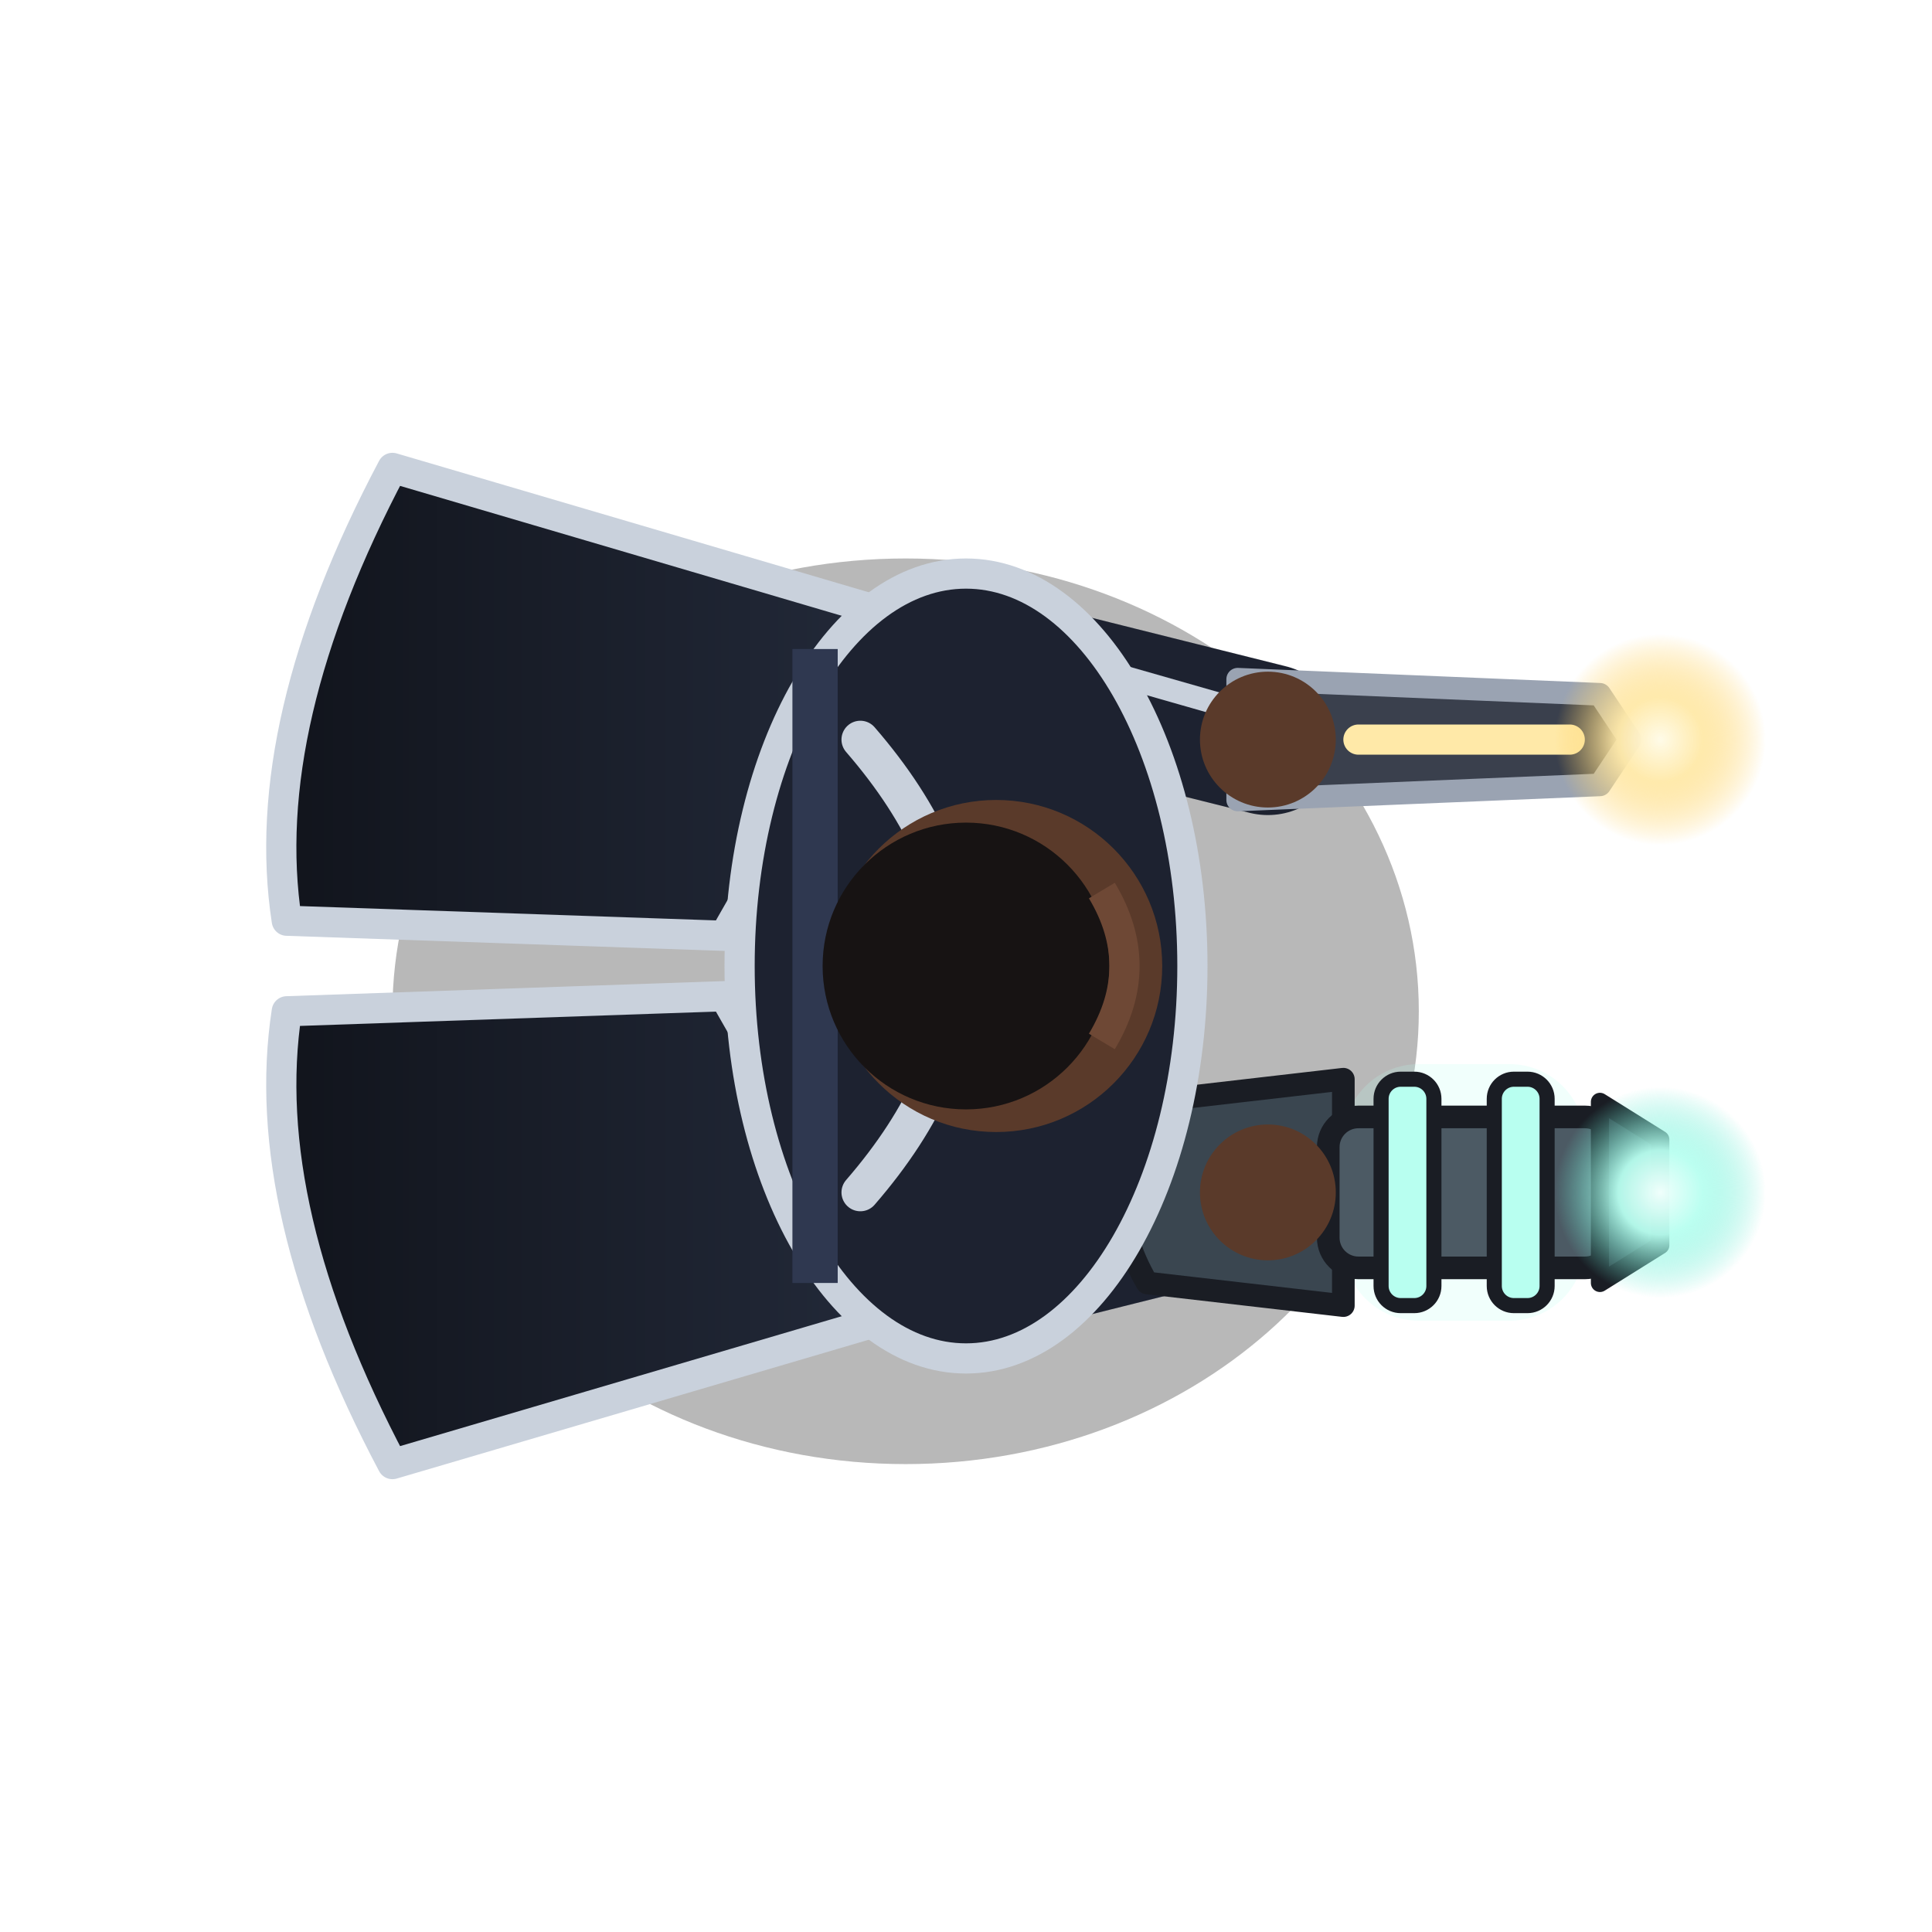
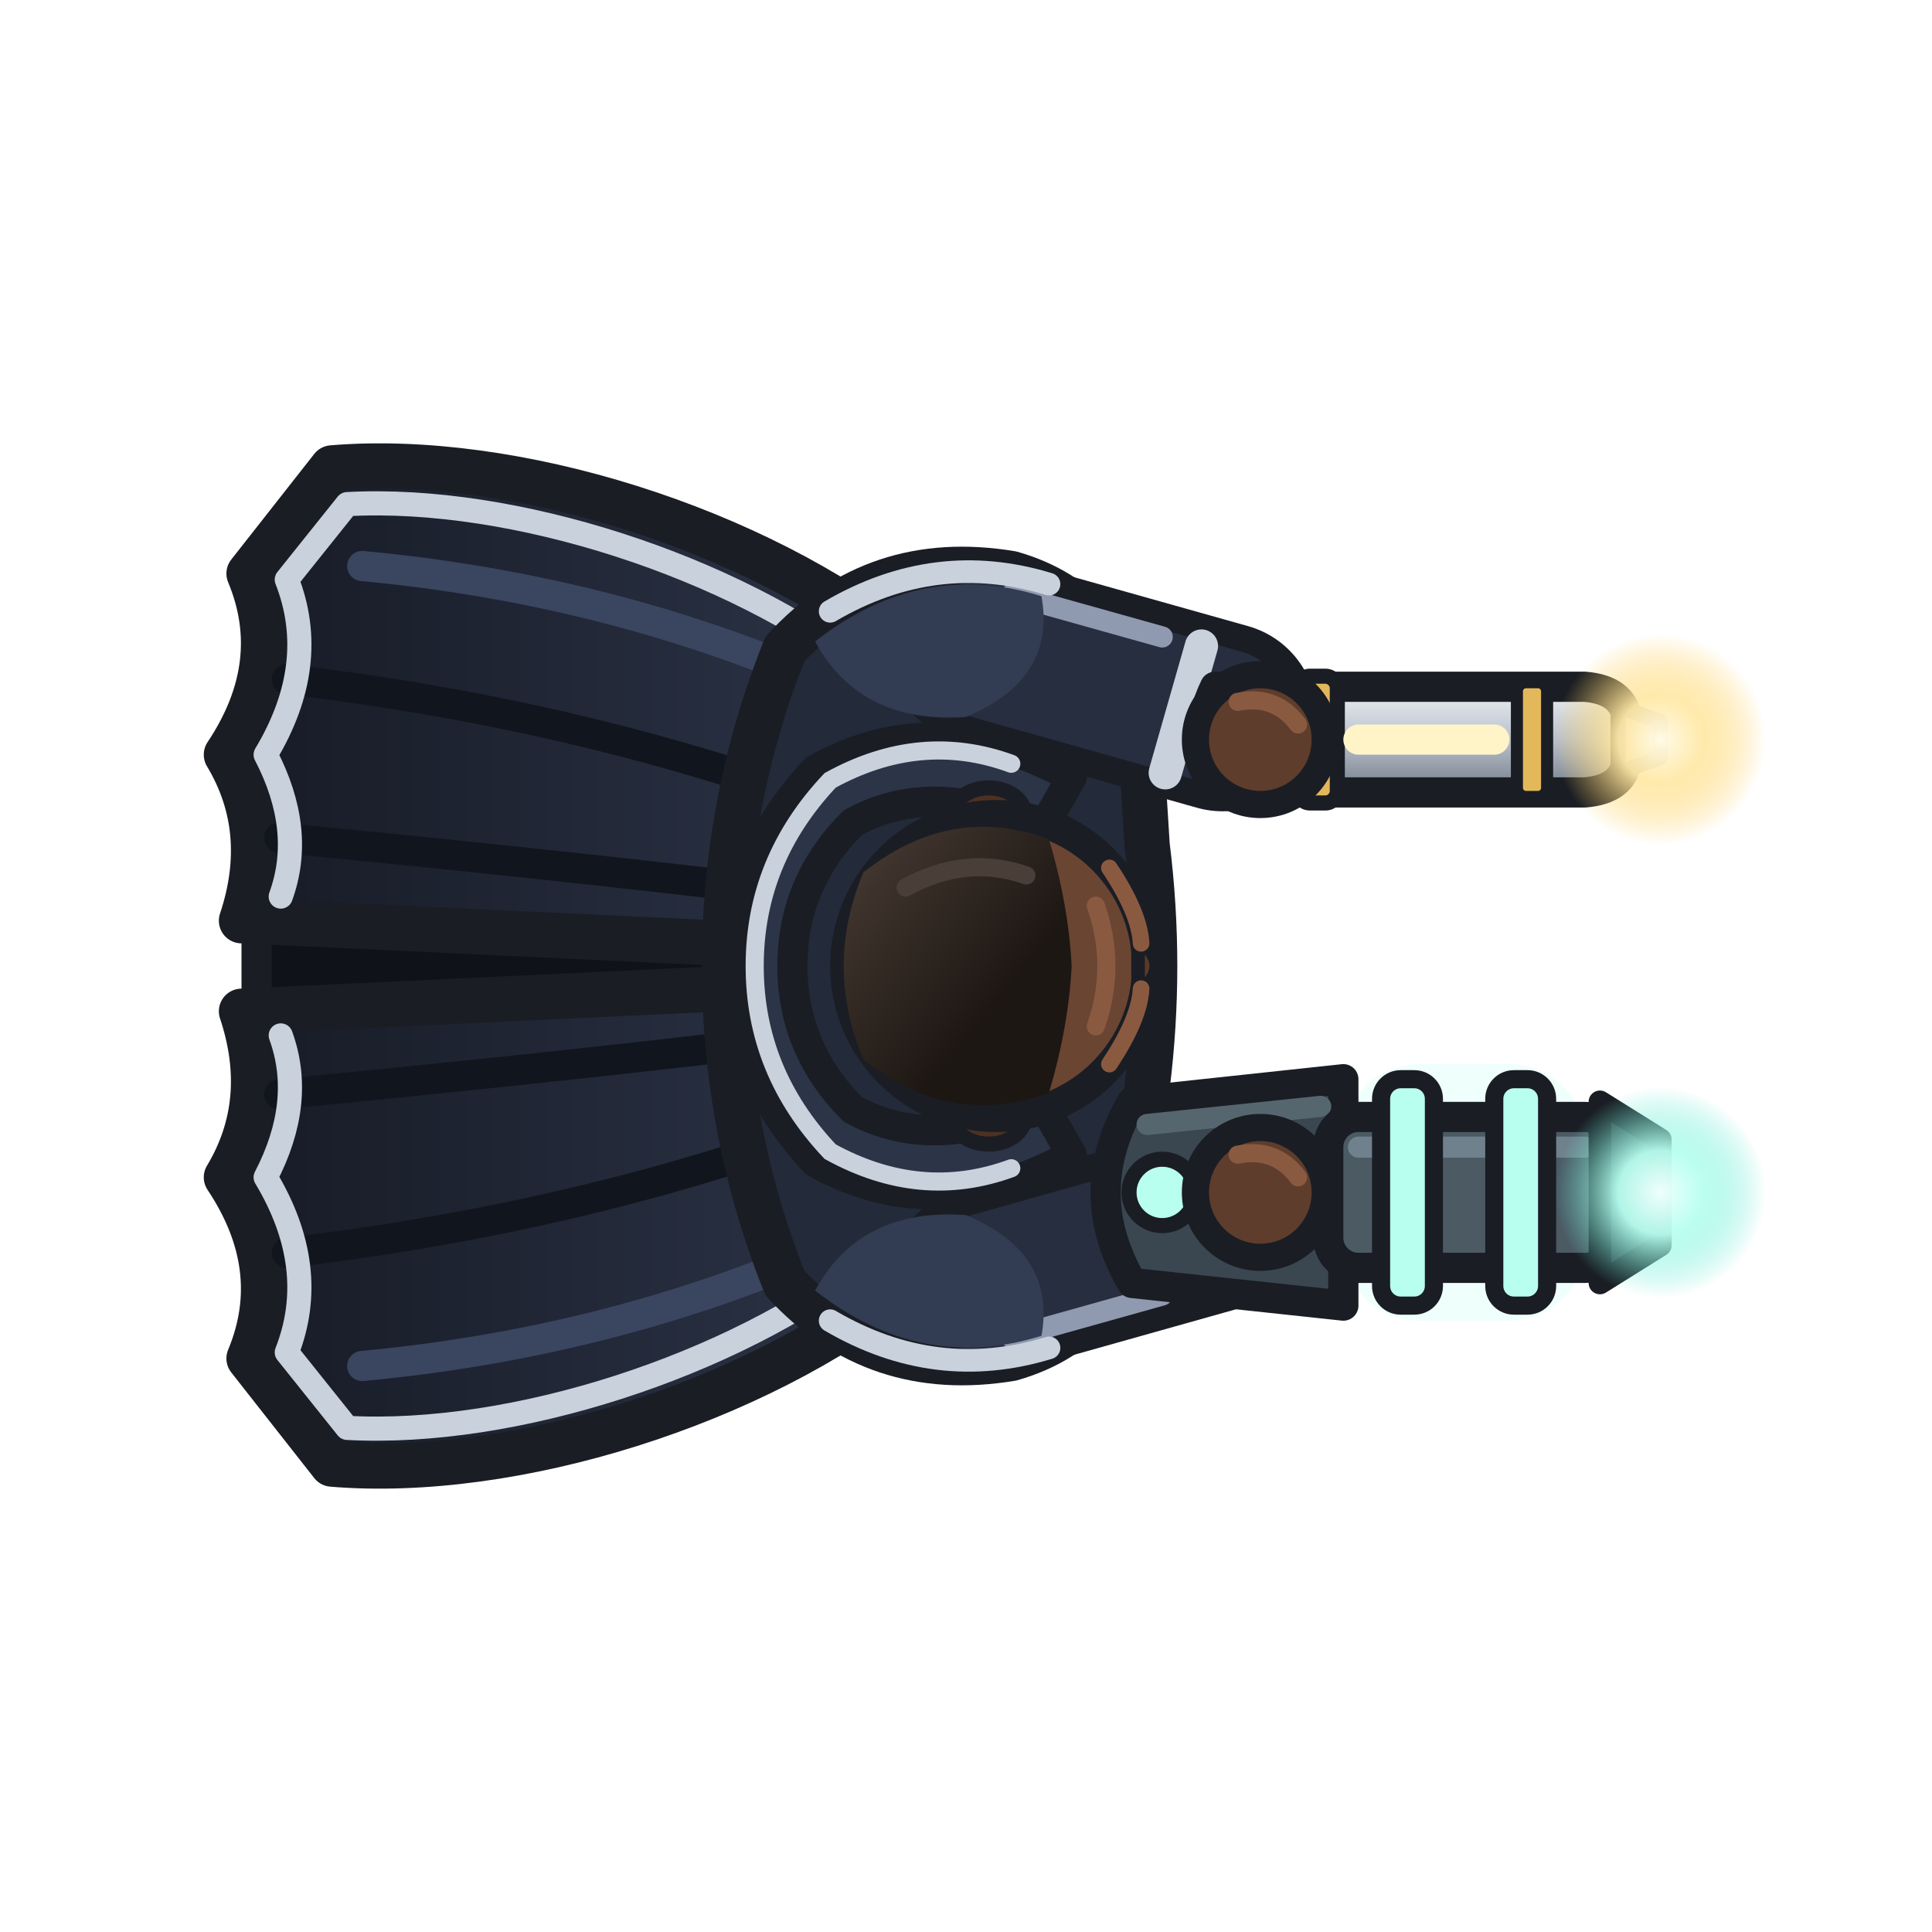
<svg xmlns="http://www.w3.org/2000/svg" width="128" height="128" viewBox="0 0 128 128">
  <defs>
    <radialGradient id="muzzle">
      <stop offset="0" stop-color="#fffbe8" />
      <stop offset="0.4" stop-color="#ffe9a8" stop-opacity="0.95" />
      <stop offset="1" stop-color="#ffcf5a" stop-opacity="0" />
    </radialGradient>
    <radialGradient id="senna_muzzle">
      <stop offset="0" stop-color="#f0fffc" />
      <stop offset="0.4" stop-color="#b8fff0" stop-opacity="0.95" />
      <stop offset="1" stop-color="#5fe8cf" stop-opacity="0" />
    </radialGradient>
-     <linearGradient id="coat" x1="0" y1="0" x2="1" y2="0">
-       <stop offset="0" stop-color="#11141c" />
-       <stop offset="1" stop-color="#232a3a" />
+     <linearGradient id="tail" gradientUnits="userSpaceOnUse" x1="-6" y1="0" x2="-48" y2="0">
+       <stop offset="0" stop-color="#2b3346" />
+       <stop offset="1" stop-color="#171b26" />
+     </linearGradient>
+     <linearGradient id="silver" x1="0" y1="0" x2="0" y2="1">
+       <stop offset="0" stop-color="#eef1f5" />
+       <stop offset="0.5" stop-color="#b9c0cb" />
+       <stop offset="1" stop-color="#737c8a" />
+     </linearGradient>
+     <linearGradient id="hair" x1="0" y1="0" x2="1" y2="1">
+       <stop offset="0" stop-color="#4a3d35" />
+       <stop offset="0.65" stop-color="#1d1713" />
    </linearGradient>
  </defs>
  <g transform="translate(64 64)">
-     <ellipse cx="-4" cy="3" rx="34" ry="30" fill="#000000" opacity="0.28" />
-     <path d="M -4 -23 L -38 -33 Q -47 -16 -45 -3 L -16 -2 Z" fill="url(#coat)" stroke="#c9d1dc" stroke-width="2" stroke-linejoin="round" />
-     <path d="M -4 23 L -38 33 Q -47 16 -45 3 L -16 2 Z" fill="url(#coat)" stroke="#c9d1dc" stroke-width="2" stroke-linejoin="round" />
-     <path d="M 0 -20 L 20 -15" stroke="#1d2230" stroke-width="10" stroke-linecap="round" />
-     <path d="M 0 20 L 20 15" stroke="#1d2230" stroke-width="10" stroke-linecap="round" />
-     <path d="M 4 -21 L 18 -17" stroke="#c9d1dc" stroke-width="1.5" stroke-linecap="round" />
-     <path d="M 4 21 L 18 17" stroke="#c9d1dc" stroke-width="1.5" stroke-linecap="round" />
-     <path d="M 18 -19 L 42 -18 L 44 -15 L 42 -12 L 18 -11 Z" fill="#3a404d" stroke="#9aa3b2" stroke-width="1.5" stroke-linejoin="round" />
-     <path d="M 26 -15 L 40 -15" stroke="#ffe9a8" stroke-width="2" stroke-linecap="round" />
-     <rect x="25" y="6.5" width="16" height="17" rx="5" fill="#b8fff0" opacity="0.2" />
-     <path d="M 12 9 L 25 7.5 L 25 22.5 L 12 21 Q 8.5 15 12 9 Z" fill="#3a4650" stroke="#1a1d24" stroke-width="1.5" stroke-linejoin="round" />
-     <rect x="24" y="10" width="19" height="10" rx="2" fill="#4c5a64" stroke="#1a1d24" stroke-width="1.5" />
-     <rect x="27.5" y="7.5" width="3.5" height="15" rx="1.3" fill="#b8fff0" stroke="#1a1d24" stroke-width="1" />
-     <rect x="35" y="7.5" width="3.5" height="15" rx="1.3" fill="#b8fff0" stroke="#1a1d24" stroke-width="1" />
-     <path d="M 42 9 L 46 11.5 L 46 18.5 L 42 21 Z" fill="#2c363e" stroke="#1a1d24" stroke-width="1.2" stroke-linejoin="round" />
-     <circle cx="20" cy="-15" r="4.5" fill="#5a3a2a" />
-     <circle cx="20" cy="15" r="4.5" fill="#5a3a2a" />
+     <path d="M -15 -2.5 L -47 -6 L -47 6 L -15 2.5 Z" fill="#0f1219" stroke="#1a1d24" stroke-width="2" stroke-linejoin="round" />
+     <path d="M -4 -21 C -14 -29 -30 -34 -42 -33 L -47.5 -26 Q -45 -20 -49 -14 Q -46 -9 -48 -3 L -16 -1.5 Q -10 -10 -4 -21 Z" fill="url(#tail)" stroke="#1a1d24" stroke-width="3" stroke-linejoin="round" />
+     <path d="M -4 21 C -14 29 -30 34 -42 33 L -47.5 26 Q -45 20 -49 14 Q -46 9 -48 3 L -16 1.5 Q -10 10 -4 21 Z" fill="url(#tail)" stroke="#1a1d24" stroke-width="3" stroke-linejoin="round" />
+     <path d="M -13 -12 Q -28 -17 -45 -19 M -17 -5.5 Q -30 -7 -45.5 -8.5" fill="none" stroke="#11151d" stroke-width="2" stroke-linecap="round" />
+     <path d="M -13 12 Q -28 17 -45 19 M -17 5.5 Q -30 7 -45.5 8.5" fill="none" stroke="#11151d" stroke-width="2" stroke-linecap="round" />
+     <path d="M -10 -19 Q -24 -25 -40 -26.5 M -10 19 Q -24 25 -40 26.5" fill="none" stroke="#3a4560" stroke-width="2" stroke-linecap="round" />
+     <path d="M -6.5 -19.5 C -15.5 -26.5 -30 -31.2 -41 -30.6 L -45 -25.6 Q -42.8 -20 -46.4 -14 Q -43.8 -9 -45.4 -4.6" fill="none" stroke="#c9d1dc" stroke-width="1.6" stroke-linecap="round" stroke-linejoin="round" />
+     <path d="M -6.5 19.5 C -15.5 26.5 -30 31.2 -41 30.6 L -45 25.6 Q -42.8 20 -46.4 14 Q -43.8 9 -45.4 4.6" fill="none" stroke="#c9d1dc" stroke-width="1.6" stroke-linecap="round" stroke-linejoin="round" />
+     <path d="M -12 -21 Q -6 -27.5 3 -26 Q 10 -24 11.5 -16 L 12 -8 Q 13 0 12 8 L 11.5 16 Q 10 24 3 26 Q -6 27.5 -12 21 Q -16 11 -16 0 Q -16 -11 -12 -21 Z" fill="#232a39" stroke="#1a1d24" stroke-width="3" stroke-linejoin="round" />
+     <path d="M -14.5 -6 Q -15.5 0 -14.5 6" fill="none" stroke="#c9d1dc" stroke-width="1.4" stroke-linecap="round" />
+     <path d="M 1 -21 L 17 -16.5" stroke="#1a1d24" stroke-width="12.5" stroke-linecap="round" />
+     <path d="M 1 -21 L 17 -16.5" stroke="#262e3f" stroke-width="9" stroke-linecap="round" />
+     <path d="M 1 21 L 17 16.5" stroke="#1a1d24" stroke-width="12.5" stroke-linecap="round" />
+     <path d="M 1 21 L 17 16.5" stroke="#262e3f" stroke-width="9" stroke-linecap="round" />
+     <path d="M 3 -24.6 L 13 -21.8 M 3 24.6 L 13 21.8" stroke="#8f9ab0" stroke-width="1.4" stroke-linecap="round" />
+     <path d="M 15.6 -21.2 L 13.2 -12.8 M 15.6 21.2 L 13.2 12.8" stroke="#c9d1dc" stroke-width="2.2" stroke-linecap="round" />
+     <path d="M -10 -21.5 Q -3 -27 5 -24.5 Q 6 -19 0 -16.5 Q -7 -16 -10 -21.5 Z" fill="#323c52" />
+     <path d="M -10 21.5 Q -3 27 5 24.5 Q 6 19 0 16.5 Q -7 16 -10 21.5 Z" fill="#323c52" />
+     <path d="M -9 -23.5 Q -2 -27.6 5.5 -25.3 M -9 23.5 Q -2 27.6 5.5 25.3" fill="none" stroke="#c9d1dc" stroke-width="1.5" stroke-linecap="round" />
+     <path d="M 16.5 -18.5 L 41 -18.5 Q 43.5 -18.3 43.8 -16.4 L 43.8 -13.6 Q 43.5 -11.7 41 -11.5 L 16.5 -11.5 Q 14.8 -15 16.5 -18.5 Z" fill="url(#silver)" stroke="#1a1d24" stroke-width="2" stroke-linejoin="round" />
+     <rect x="22" y="-19.2" width="2.6" height="8.4" rx="0.8" fill="#e3b85a" stroke="#1a1d24" stroke-width="1" />
+     <rect x="36.5" y="-18.8" width="2" height="7.6" rx="0.6" fill="#e3b85a" stroke="#1a1d24" stroke-width="0.8" />
+     <path d="M 26 -15 L 35 -15" stroke="#fff4c8" stroke-width="2" stroke-linecap="round" />
+     <path d="M 43.2 -17.2 L 46 -16.2 L 46 -13.8 L 43.2 -12.8 Z" fill="#c99a3c" stroke="#1a1d24" stroke-width="1" stroke-linejoin="round" />
+     <rect x="25" y="6.5" width="16" height="17" rx="5" fill="#b8fff0" opacity="0.22" />
+     <path d="M 11 9 L 25 7.5 L 25 22.5 L 11 21 Q 7.5 15 11 9 Z" fill="#3a4650" stroke="#1a1d24" stroke-width="2" stroke-linejoin="round" />
+     <path d="M 12 10.5 L 23.5 9.3" stroke="#56666f" stroke-width="1.4" stroke-linecap="round" />
+     <circle cx="13" cy="15" r="2.2" fill="#b8fff0" stroke="#1a1d24" stroke-width="1" />
+     <rect x="24" y="10" width="19" height="10" rx="2" fill="#4c5a64" stroke="#1a1d24" stroke-width="2" />
+     <path d="M 26 12 L 41 12" stroke="#6f818c" stroke-width="1.4" stroke-linecap="round" />
+     <rect x="27.5" y="7.5" width="3.5" height="15" rx="1.3" fill="#b8fff0" stroke="#1a1d24" stroke-width="1.2" />
+     <rect x="35" y="7.5" width="3.5" height="15" rx="1.3" fill="#b8fff0" stroke="#1a1d24" stroke-width="1.2" />
+     <path d="M 42 9 L 46 11.5 L 46 18.5 L 42 21 Z" fill="#2c363e" stroke="#1a1d24" stroke-width="1.5" stroke-linejoin="round" />
+     <circle cx="19.5" cy="-15" r="4.3" fill="#5e3d2c" stroke="#1a1d24" stroke-width="1.8" />
+     <circle cx="19.5" cy="15" r="4.3" fill="#5e3d2c" stroke="#1a1d24" stroke-width="1.8" />
+     <path d="M 18 -17.5 Q 20.5 -18 22 -16 M 18 12.5 Q 20.5 12 22 14" fill="none" stroke="#8a5a40" stroke-width="1.2" stroke-linecap="round" />
    <circle cx="46" cy="-15" r="7" fill="url(#muzzle)" />
    <circle cx="46" cy="15" r="7" fill="url(#senna_muzzle)" />
-     <ellipse cx="0" cy="0" rx="15" ry="26" fill="#1d2230" stroke="#c9d1dc" stroke-width="2" />
-     <path d="M -10 -21 L -10 21" stroke="#2f3850" stroke-width="3" />
-     <path d="M -7 -15 Q 6 0 -7 15" fill="none" stroke="#c9d1dc" stroke-width="2.5" stroke-linecap="round" />
-     <circle cx="2" cy="0" r="11" fill="#5a3a2a" />
-     <circle cx="0" cy="0" r="9.5" fill="#171313" />
-     <path d="M 9 -5 Q 12 0 9 5" fill="none" stroke="#6e4835" stroke-width="2" />
+     <path d="M 7 -12.5 Q -2 -17.5 -10 -13 Q -15.5 -7 -15.5 0 Q -15.5 7 -10 13 Q -2 17.5 7 12.5 L 5 9 Q -2 12.5 -7.5 9.5 Q -11.5 5.5 -11.5 0 Q -11.5 -5.5 -7.5 -9.5 Q -2 -12.5 5 -9 Z" fill="#2c3447" stroke="#1a1d24" stroke-width="2" stroke-linejoin="round" />
+     <path d="M 3 -13.4 Q -3 -15.6 -9 -12.3 Q -14 -7 -14 0 Q -14 7 -9 12.3 Q -3 15.6 3 13.4" fill="none" stroke="#c9d1dc" stroke-width="1.2" stroke-linecap="round" />
+     <ellipse cx="1.5" cy="-10" rx="2.4" ry="1.8" fill="#4d3122" stroke="#1a1d24" stroke-width="1" />
+     <ellipse cx="1.5" cy="10" rx="2.4" ry="1.8" fill="#4d3122" stroke="#1a1d24" stroke-width="1" />
+     <circle cx="2" cy="0" r="10" fill="#6a4532" stroke="#1a1d24" stroke-width="2" />
+     <path d="M 11.4 -1.8 Q 13.8 0 11.4 1.8 Z" fill="#5a3a2a" stroke="#1a1d24" stroke-width="0.9" stroke-linejoin="round" />
+     <path d="M 9.5 -6.5 Q 11.5 -3.5 11.6 -1.5 M 9.5 6.5 Q 11.5 3.5 11.6 1.5" fill="none" stroke="#8a5a40" stroke-width="1.1" stroke-linecap="round" />
+     <path d="M 5.5 -8.4 Q -1 -10.8 -6.8 -6.2 Q -9.4 0 -6.8 6.2 Q -1 10.8 5.5 8.4 Q 6.8 4 7 0 Q 6.8 -4 5.5 -8.4 Z" fill="url(#hair)" />
+     <path d="M 8.6 -4 Q 10 0 8.6 4" fill="none" stroke="#8a5a40" stroke-width="1.2" stroke-linecap="round" />
+     <path d="M -4 -5.2 Q 0 -7.4 4 -6" fill="none" stroke="#4a3f38" stroke-width="1.2" stroke-linecap="round" />
  </g>
</svg>
